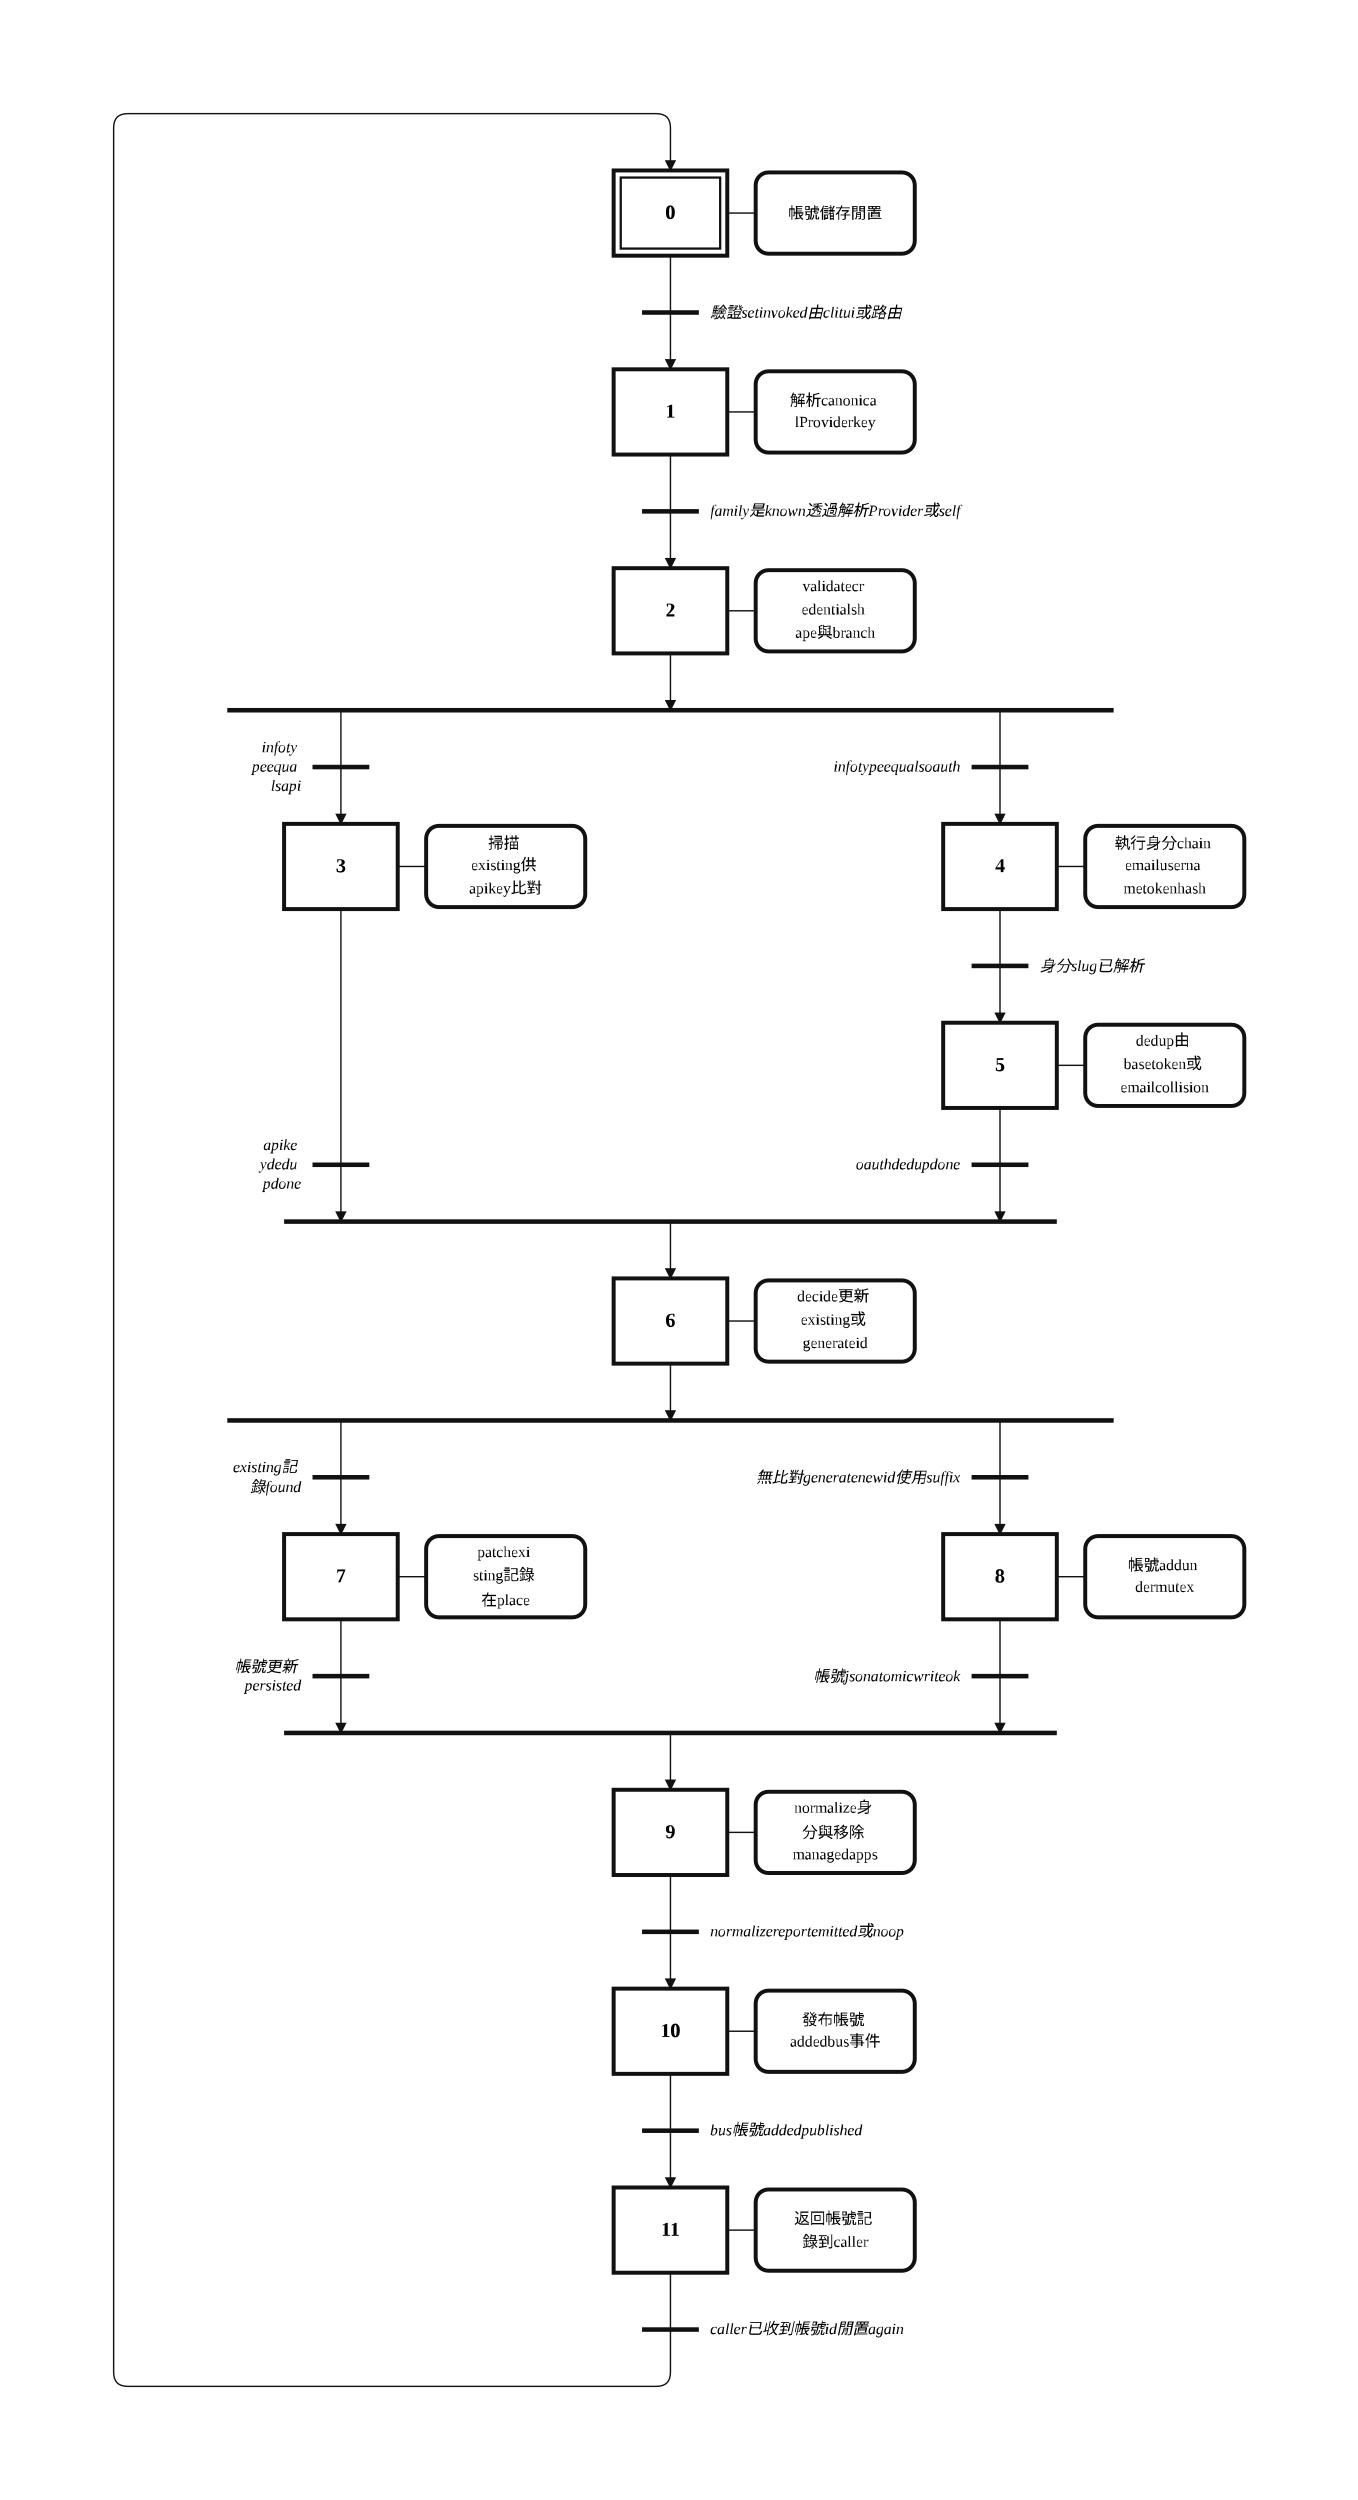
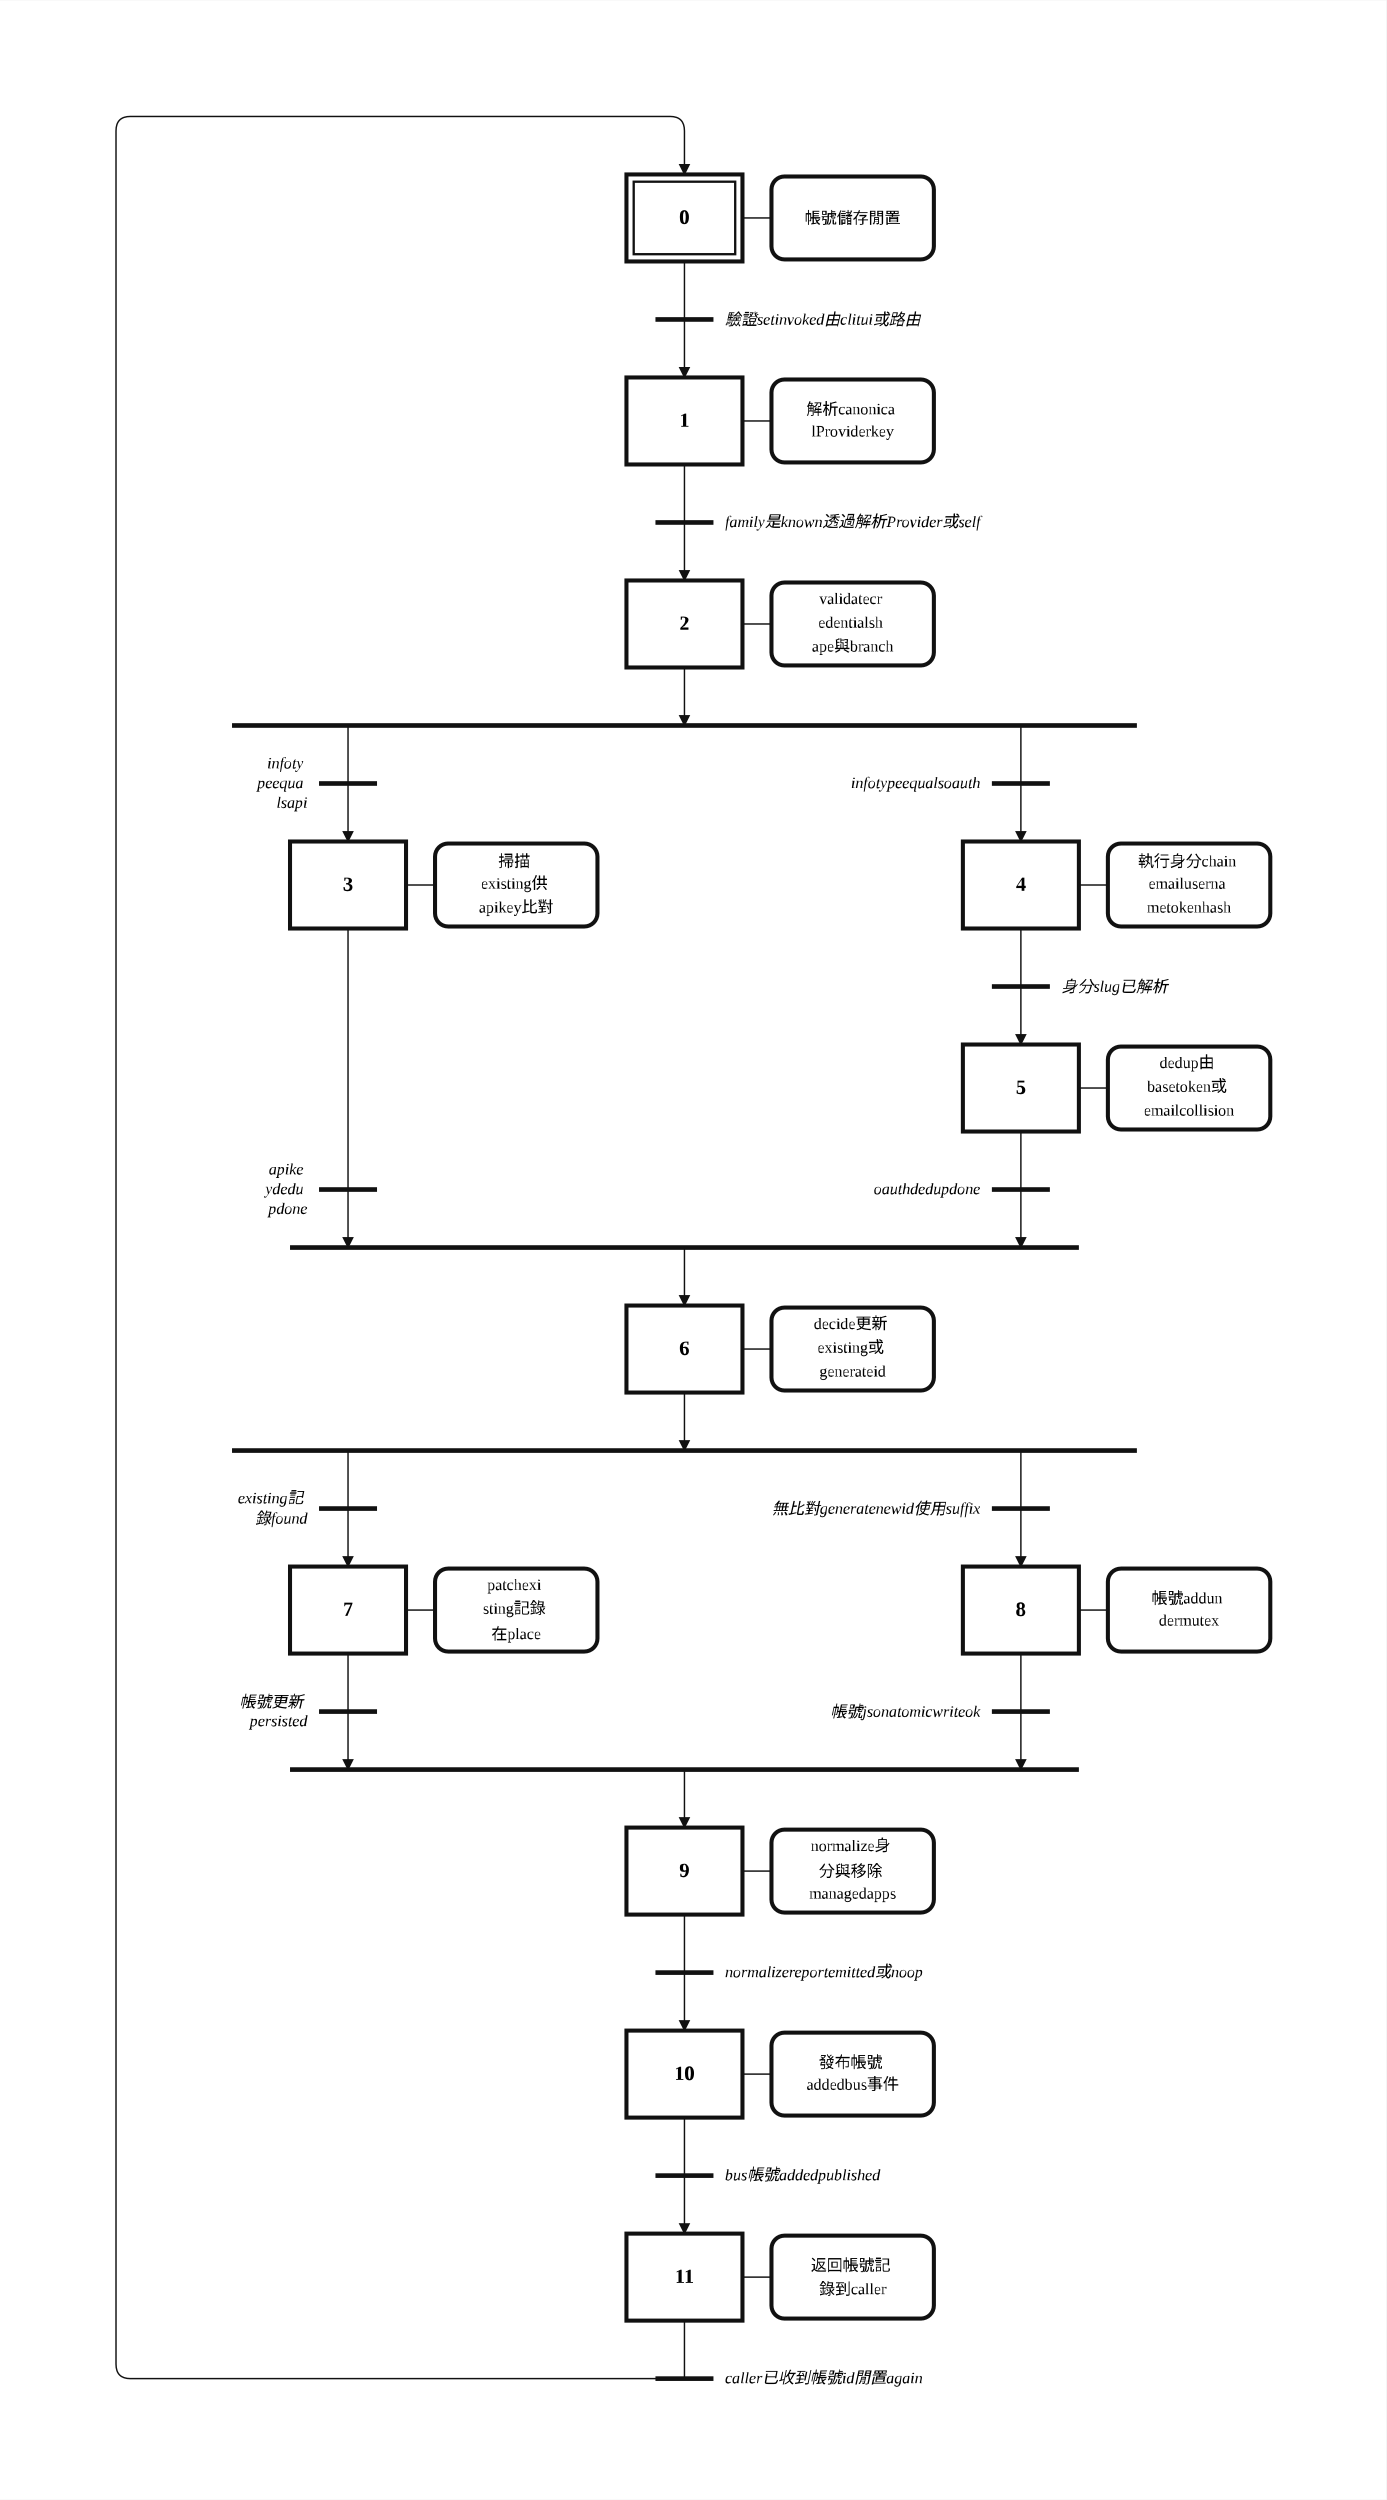
- <svg xmlns="http://www.w3.org/2000/svg" width="956" height="1760" viewBox="-2.00 -2.00 47.80 88.00" role="img">
+ <svg xmlns="http://www.w3.org/2000/svg" width="956" height="1724" viewBox="-2.00 -2.00 47.80 86.17" role="img">
  <style>
.step{fill:#fff;stroke:#111;stroke-width:.14}.step-inner{fill:none;stroke:#111;stroke-width:.08}
.action{fill:#fff;stroke:#111;stroke-width:.14}.gate{stroke:#111;stroke-width:.16}
.edge{fill:none;stroke:#111;stroke-width:.05;stroke-linecap:round;stroke-linejoin:round}.edge-arrow{marker-end:url(#arrow)}
.flyover-mask{stroke:#fff;stroke-width:.12;stroke-linecap:round}
.flyover{fill:none;stroke:#111;stroke-width:.05;stroke-linecap:round}
.junction{fill:#111;stroke:#111;stroke-width:0}.branch-junction{fill:#fff;stroke:#111;stroke-width:.08}
.assoc{stroke:#111;stroke-width:.05}.label{font:bold .7px 'Times New Roman', 'BiauKai', 'DFKai-SB', serif;text-anchor:middle;dominant-baseline:middle}
.action-label{font:.55px 'Times New Roman', 'BiauKai', 'DFKai-SB', serif;text-anchor:middle;dominant-baseline:middle}.gate-label{font:italic .55px 'Times New Roman', 'BiauKai', 'DFKai-SB', serif;text-anchor:start;dominant-baseline:middle}.gate-label-left{font:italic .55px 'Times New Roman', 'BiauKai', 'DFKai-SB', serif;text-anchor:end;dominant-baseline:middle}
</style>
  <defs>
    <marker id="arrow" markerWidth="0.4" markerHeight="0.4" refX="0.36" refY="0.2" orient="auto" markerUnits="userSpaceOnUse">
      <path d="M 0 0 L 0.4 0.2 L 0 0.4 z" fill="#111" />
    </marker>
  </defs>
-   <rect x="-2.00" y="-2.00" width="47.80" height="88.00" fill="white" />
+   <rect x="-2.00" y="-2.00" width="47.80" height="86.17" fill="white" />
  <path class="edge" d="M 21.60 7.00 L 21.60 9.00" />
  <path class="edge edge-arrow" d="M 21.60 9.00 L 21.60 11.00" />
  <path class="edge" d="M 21.60 14.00 L 21.60 16.00" />
  <path class="edge edge-arrow" d="M 21.60 16.00 L 21.60 18.00" />
  <path class="edge edge-arrow" d="M 21.60 21.00 L 21.60 23.00" />
  <path class="edge edge-arrow" d="M 10.00 23.00 L 10.00 27.00" />
  <path class="edge edge-arrow" d="M 33.20 23.00 L 33.20 27.00" />
  <path class="edge edge-arrow" d="M 10.00 30.00 L 10.00 41.00" />
  <path class="edge edge-arrow" d="M 21.60 41.00 L 21.60 43.00" />
  <path class="edge" d="M 33.20 30.00 L 33.20 32.00" />
  <path class="edge edge-arrow" d="M 33.20 32.00 L 33.20 34.00" />
  <path class="edge edge-arrow" d="M 33.20 37.00 L 33.20 41.00" />
  <path class="edge edge-arrow" d="M 21.60 46.00 L 21.60 48.00" />
  <path class="edge edge-arrow" d="M 10.00 48.00 L 10.00 52.00" />
  <path class="edge edge-arrow" d="M 33.20 48.00 L 33.20 52.00" />
  <path class="edge edge-arrow" d="M 10.00 55.00 L 10.00 59.00" />
  <path class="edge edge-arrow" d="M 21.60 59.00 L 21.60 61.00" />
  <path class="edge edge-arrow" d="M 33.20 55.00 L 33.20 59.00" />
  <path class="edge" d="M 21.60 64.00 L 21.60 66.00" />
  <path class="edge edge-arrow" d="M 21.60 66.00 L 21.60 68.00" />
  <path class="edge" d="M 21.60 71.00 L 21.60 73.00" />
  <path class="edge edge-arrow" d="M 21.60 73.00 L 21.60 75.00" />
  <path class="edge" d="M 21.60 78.00 L 21.60 80.00" />
-   <path class="edge edge-arrow" d="M 21.60 80.00 L 21.60 81.50 Q 21.60 82.00 21.10 82.00 L 2.50 82.00 Q 2.00 82.00 2.00 81.50 L 2.00 2.50 Q 2.00 2.00 2.50 2.00 L 21.10 2.00 Q 21.60 2.00 21.60 2.50 L 21.60 4.00" />
+   <path class="edge edge-arrow" d="M 21.60 80.00 L 2.50 80.00 Q 2.00 80.00 2.00 79.50 L 2.00 2.50 Q 2.00 2.00 2.50 2.00 L 21.10 2.00 Q 21.60 2.00 21.60 2.50 L 21.60 4.00" />
  <rect class="step" x="19.60" y="4.00" width="4.00" height="3.00" />
  <rect class="step-inner" x="19.85" y="4.25" width="3.50" height="2.50" />
  <text class="label" x="21.60" y="5.50">0</text>
  <rect class="step" x="19.60" y="11.00" width="4.00" height="3.00" />
  <text class="label" x="21.60" y="12.50">1</text>
  <rect class="step" x="19.60" y="18.00" width="4.00" height="3.00" />
  <text class="label" x="21.60" y="19.50">2</text>
  <rect class="step" x="8.00" y="27.00" width="4.00" height="3.00" />
  <text class="label" x="10.00" y="28.50">3</text>
  <rect class="step" x="31.20" y="27.00" width="4.00" height="3.00" />
  <text class="label" x="33.20" y="28.50">4</text>
  <rect class="step" x="31.20" y="34.00" width="4.00" height="3.00" />
  <text class="label" x="33.20" y="35.50">5</text>
  <rect class="step" x="19.60" y="43.00" width="4.00" height="3.00" />
  <text class="label" x="21.60" y="44.50">6</text>
  <rect class="step" x="8.00" y="52.00" width="4.00" height="3.00" />
  <text class="label" x="10.00" y="53.50">7</text>
  <rect class="step" x="31.20" y="52.00" width="4.00" height="3.00" />
  <text class="label" x="33.20" y="53.50">8</text>
  <rect class="step" x="19.60" y="61.00" width="4.00" height="3.00" />
  <text class="label" x="21.60" y="62.50">9</text>
  <rect class="step" x="19.60" y="68.00" width="4.00" height="3.00" />
  <text class="label" x="21.60" y="69.50">10</text>
  <rect class="step" x="19.60" y="75.00" width="4.00" height="3.00" />
  <text class="label" x="21.60" y="76.50">11</text>
  <line class="assoc" x1="23.60" y1="5.50" x2="24.60" y2="5.50" />
  <rect class="action" x="24.60" y="4.07" width="5.60" height="2.86" rx="0.45" ry="0.45" />
  <text class="action-label" x="27.40" y="5.50">
    <tspan x="27.40" dy="0">帳號儲存閒置</tspan>
  </text>
  <line class="assoc" x1="23.60" y1="12.50" x2="24.60" y2="12.50" />
  <rect class="action" x="24.60" y="11.07" width="5.60" height="2.86" rx="0.45" ry="0.45" />
  <text class="action-label" x="27.40" y="12.09">
    <tspan x="27.40" dy="0">解析canonica</tspan>
    <tspan x="27.40" dy="0.82">lProviderkey</tspan>
  </text>
  <line class="assoc" x1="23.60" y1="19.50" x2="24.60" y2="19.50" />
  <rect class="action" x="24.60" y="18.07" width="5.60" height="2.86" rx="0.45" ry="0.45" />
  <text class="action-label" x="27.40" y="18.68">
    <tspan x="27.40" dy="0">validatecr</tspan>
    <tspan x="27.40" dy="0.82">edentialsh</tspan>
    <tspan x="27.40" dy="0.82">ape與branch</tspan>
  </text>
  <line class="assoc" x1="12.00" y1="28.50" x2="13.00" y2="28.50" />
  <rect class="action" x="13.00" y="27.07" width="5.60" height="2.86" rx="0.45" ry="0.45" />
  <text class="action-label" x="15.80" y="27.68">
    <tspan x="15.80" dy="0">掃描</tspan>
    <tspan x="15.80" dy="0.82">existing供</tspan>
    <tspan x="15.80" dy="0.82">apikey比對</tspan>
  </text>
  <line class="assoc" x1="35.20" y1="28.50" x2="36.20" y2="28.50" />
  <rect class="action" x="36.20" y="27.07" width="5.60" height="2.86" rx="0.45" ry="0.45" />
  <text class="action-label" x="39.00" y="27.68">
    <tspan x="39.00" dy="0">執行身分chain</tspan>
    <tspan x="39.00" dy="0.82">emailuserna</tspan>
    <tspan x="39.00" dy="0.82">metokenhash</tspan>
  </text>
  <line class="assoc" x1="35.20" y1="35.50" x2="36.20" y2="35.50" />
  <rect class="action" x="36.20" y="34.07" width="5.60" height="2.86" rx="0.45" ry="0.45" />
  <text class="action-label" x="39.00" y="34.68">
    <tspan x="39.00" dy="0">dedup由</tspan>
    <tspan x="39.00" dy="0.82">basetoken或</tspan>
    <tspan x="39.00" dy="0.82">emailcollision</tspan>
  </text>
  <line class="assoc" x1="23.60" y1="44.50" x2="24.60" y2="44.50" />
  <rect class="action" x="24.60" y="43.07" width="5.60" height="2.86" rx="0.45" ry="0.45" />
  <text class="action-label" x="27.40" y="43.68">
    <tspan x="27.40" dy="0">decide更新</tspan>
    <tspan x="27.40" dy="0.82">existing或</tspan>
    <tspan x="27.40" dy="0.82">generateid</tspan>
  </text>
  <line class="assoc" x1="12.00" y1="53.50" x2="13.00" y2="53.50" />
  <rect class="action" x="13.00" y="52.07" width="5.60" height="2.86" rx="0.45" ry="0.45" />
  <text class="action-label" x="15.80" y="52.68">
    <tspan x="15.80" dy="0">patchexi</tspan>
    <tspan x="15.80" dy="0.82">sting記錄</tspan>
    <tspan x="15.80" dy="0.82">在place</tspan>
  </text>
  <line class="assoc" x1="35.20" y1="53.50" x2="36.20" y2="53.50" />
  <rect class="action" x="36.20" y="52.07" width="5.60" height="2.86" rx="0.45" ry="0.45" />
  <text class="action-label" x="39.00" y="53.09">
    <tspan x="39.00" dy="0">帳號addun</tspan>
    <tspan x="39.00" dy="0.82">dermutex</tspan>
  </text>
  <line class="assoc" x1="23.60" y1="62.50" x2="24.60" y2="62.50" />
  <rect class="action" x="24.60" y="61.07" width="5.60" height="2.86" rx="0.45" ry="0.45" />
  <text class="action-label" x="27.40" y="61.68">
    <tspan x="27.40" dy="0">normalize身</tspan>
    <tspan x="27.40" dy="0.82">分與移除</tspan>
    <tspan x="27.40" dy="0.82">managedapps</tspan>
  </text>
  <line class="assoc" x1="23.60" y1="69.50" x2="24.60" y2="69.50" />
  <rect class="action" x="24.60" y="68.07" width="5.60" height="2.86" rx="0.45" ry="0.45" />
  <text class="action-label" x="27.40" y="69.09">
    <tspan x="27.40" dy="0">發布帳號</tspan>
    <tspan x="27.40" dy="0.82">addedbus事件</tspan>
  </text>
  <line class="assoc" x1="23.60" y1="76.50" x2="24.60" y2="76.50" />
  <rect class="action" x="24.60" y="75.07" width="5.60" height="2.86" rx="0.45" ry="0.45" />
  <text class="action-label" x="27.40" y="76.09">
    <tspan x="27.40" dy="0">返回帳號記</tspan>
    <tspan x="27.40" dy="0.82">錄到caller</tspan>
  </text>
  <line class="gate" x1="20.60" y1="9.00" x2="22.60" y2="9.00" />
  <text class="gate-label" x="23.00" y="9.00">
    <tspan x="23.00" dy="0">驗證setinvoked由clitui或路由</tspan>
  </text>
  <line class="gate" x1="20.60" y1="16.00" x2="22.60" y2="16.00" />
  <text class="gate-label" x="23.00" y="16.00">
    <tspan x="23.00" dy="0">family是known透過解析Provider或self</tspan>
  </text>
  <line class="gate" x1="6.00" y1="23.00" x2="37.20" y2="23.00" />
  <line class="gate" x1="8.00" y1="41.00" x2="35.20" y2="41.00" />
  <line class="gate" x1="32.20" y1="32.00" x2="34.20" y2="32.00" />
  <text class="gate-label" x="34.60" y="32.00">
    <tspan x="34.60" dy="0">身分slug已解析</tspan>
  </text>
  <line class="gate" x1="6.00" y1="48.00" x2="37.20" y2="48.00" />
  <line class="gate" x1="8.00" y1="59.00" x2="35.20" y2="59.00" />
  <line class="gate" x1="20.60" y1="66.00" x2="22.60" y2="66.00" />
  <text class="gate-label" x="23.00" y="66.00">
    <tspan x="23.00" dy="0">normalizereportemitted或noop</tspan>
  </text>
  <line class="gate" x1="20.60" y1="73.00" x2="22.60" y2="73.00" />
  <text class="gate-label" x="23.00" y="73.00">
    <tspan x="23.00" dy="0">bus帳號addedpublished</tspan>
  </text>
  <line class="gate" x1="20.60" y1="80.00" x2="22.60" y2="80.00" />
  <text class="gate-label" x="23.00" y="80.00">
    <tspan x="23.00" dy="0">caller已收到帳號id閒置again</tspan>
  </text>
  <line class="gate" x1="9.00" y1="25.00" x2="11.00" y2="25.00" />
  <text class="gate-label-left" x="8.60" y="24.32">
    <tspan x="8.60" dy="0">infoty</tspan>
    <tspan x="8.60" dy="0.68">peequa</tspan>
    <tspan x="8.60" dy="0.68">lsapi</tspan>
  </text>
  <line class="gate" x1="32.20" y1="25.00" x2="34.20" y2="25.00" />
  <text class="gate-label-left" x="31.80" y="25.00">
    <tspan x="31.80" dy="0">infotypeequalsoauth</tspan>
  </text>
  <line class="gate" x1="9.00" y1="39.00" x2="11.00" y2="39.00" />
  <text class="gate-label-left" x="8.60" y="38.32">
    <tspan x="8.60" dy="0">apike</tspan>
    <tspan x="8.60" dy="0.68">ydedu</tspan>
    <tspan x="8.60" dy="0.68">pdone</tspan>
  </text>
  <line class="gate" x1="32.20" y1="39.00" x2="34.20" y2="39.00" />
  <text class="gate-label-left" x="31.80" y="39.00">
    <tspan x="31.80" dy="0">oauthdedupdone</tspan>
  </text>
  <line class="gate" x1="9.00" y1="50.00" x2="11.00" y2="50.00" />
  <text class="gate-label-left" x="8.60" y="49.66">
    <tspan x="8.60" dy="0">existing記</tspan>
    <tspan x="8.60" dy="0.68">錄found</tspan>
  </text>
  <line class="gate" x1="32.20" y1="50.00" x2="34.20" y2="50.00" />
  <text class="gate-label-left" x="31.80" y="50.00">
    <tspan x="31.80" dy="0">無比對generatenewid使用suffix</tspan>
  </text>
  <line class="gate" x1="9.00" y1="57.00" x2="11.00" y2="57.00" />
  <text class="gate-label-left" x="8.60" y="56.66">
    <tspan x="8.60" dy="0">帳號更新</tspan>
    <tspan x="8.60" dy="0.68">persisted</tspan>
  </text>
  <line class="gate" x1="32.20" y1="57.00" x2="34.20" y2="57.00" />
  <text class="gate-label-left" x="31.80" y="57.00">
    <tspan x="31.80" dy="0">帳號jsonatomicwriteok</tspan>
  </text>
</svg>
